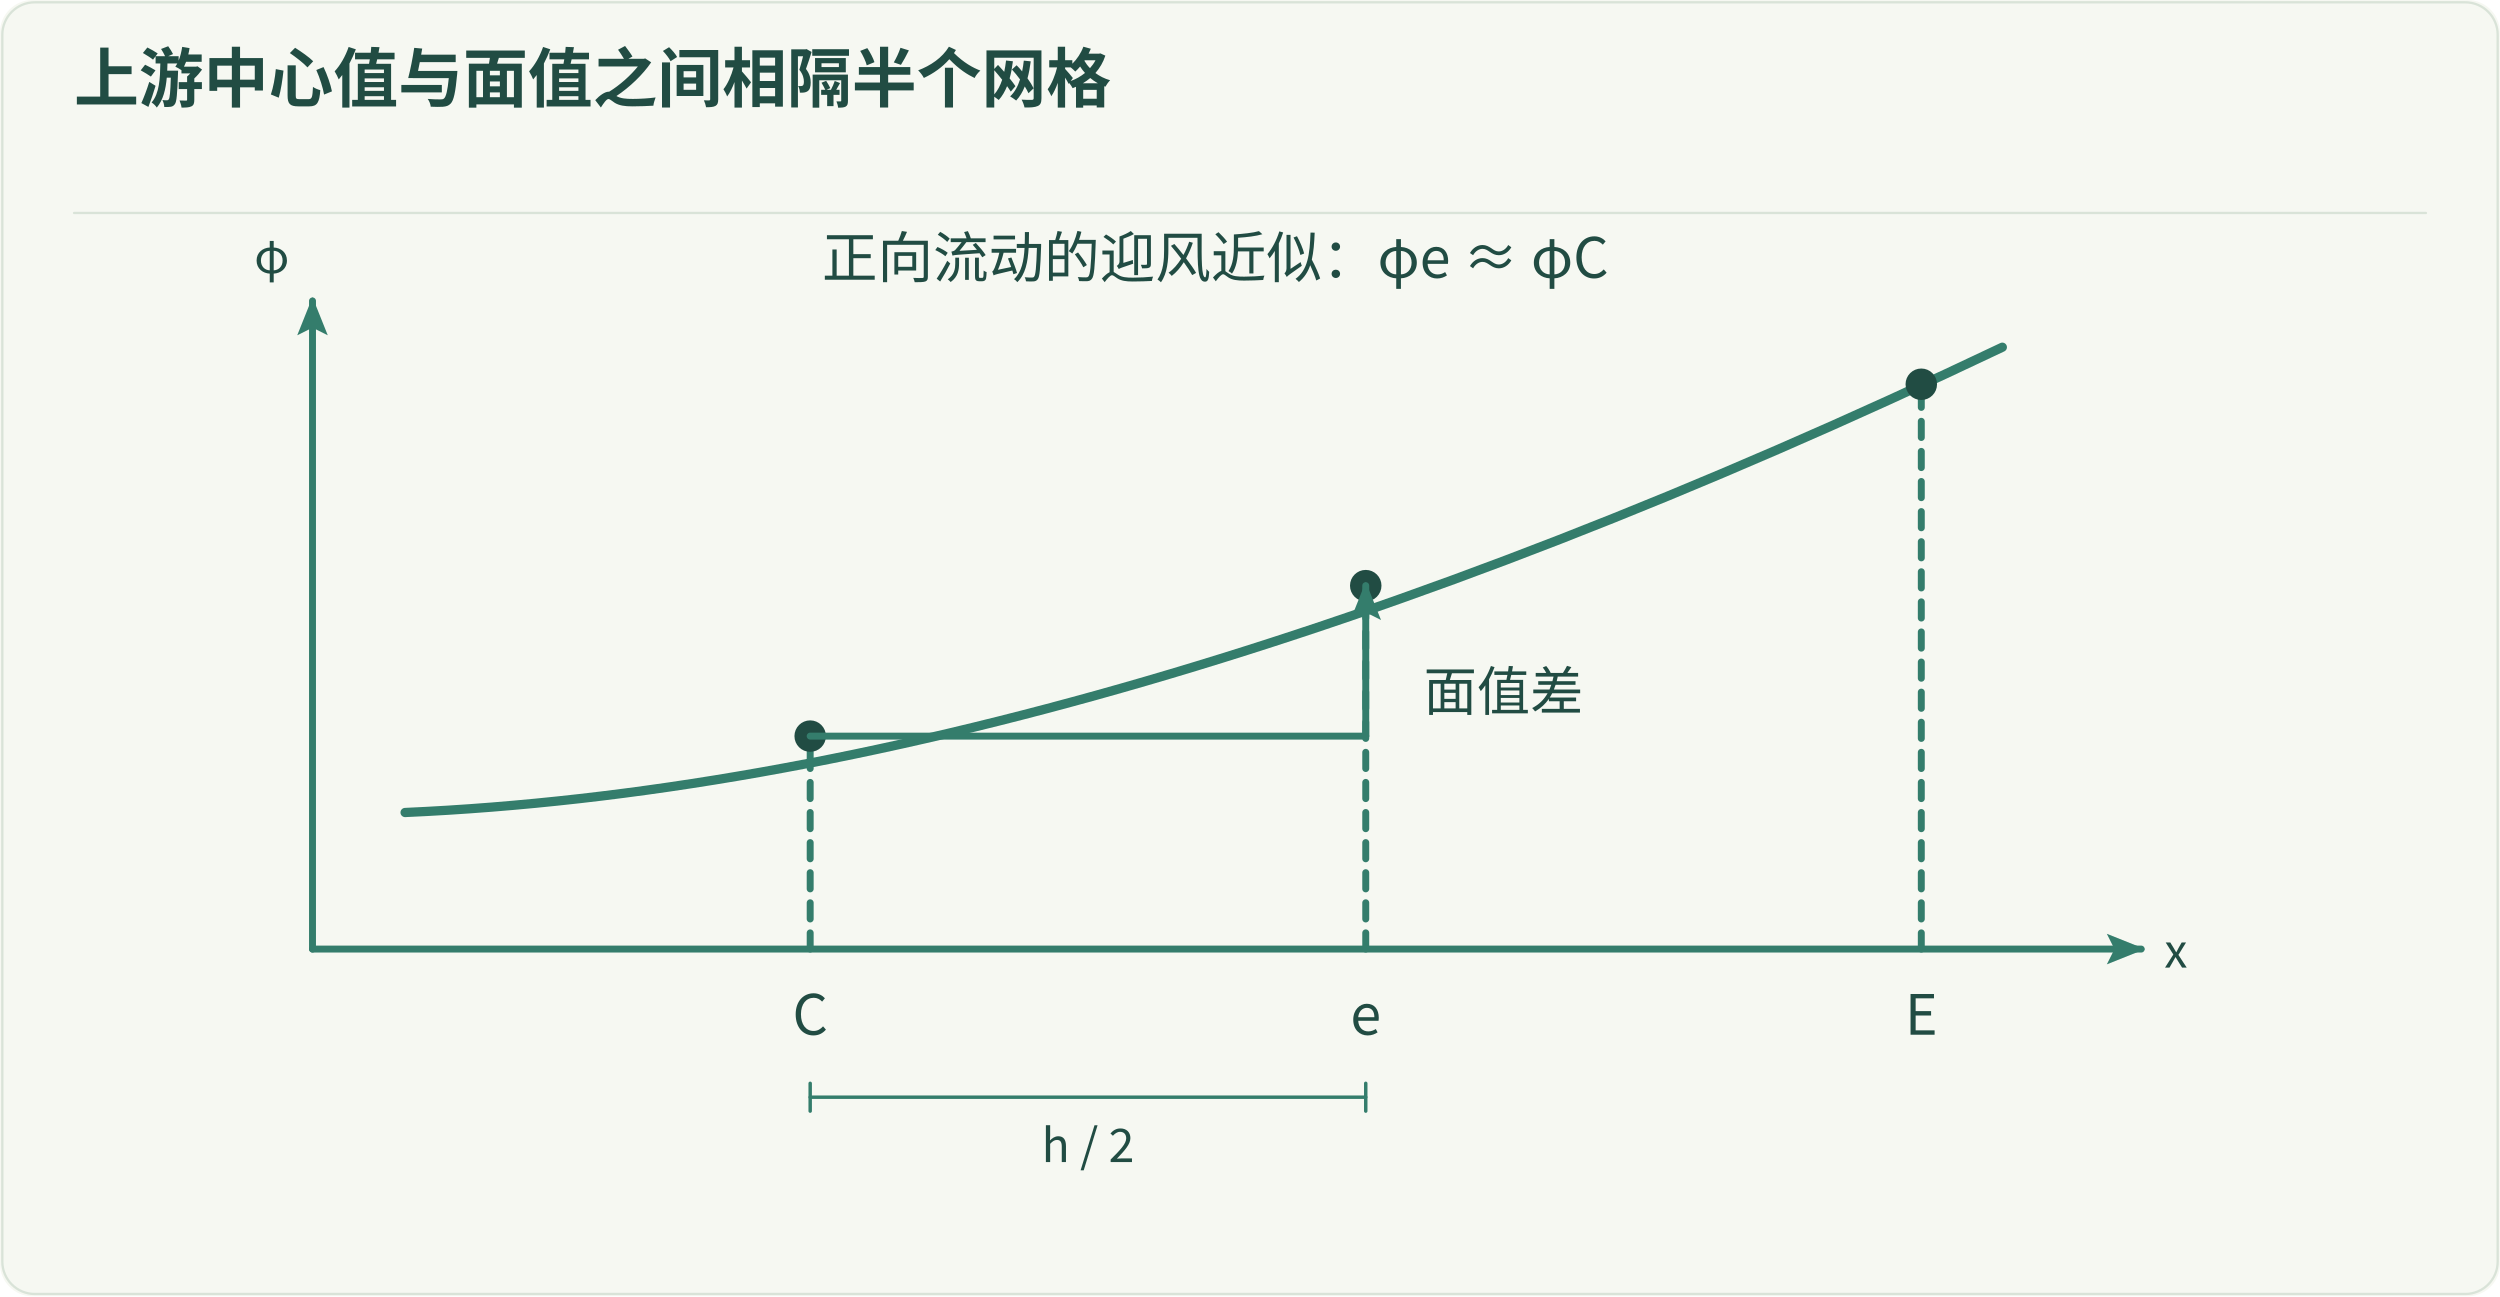
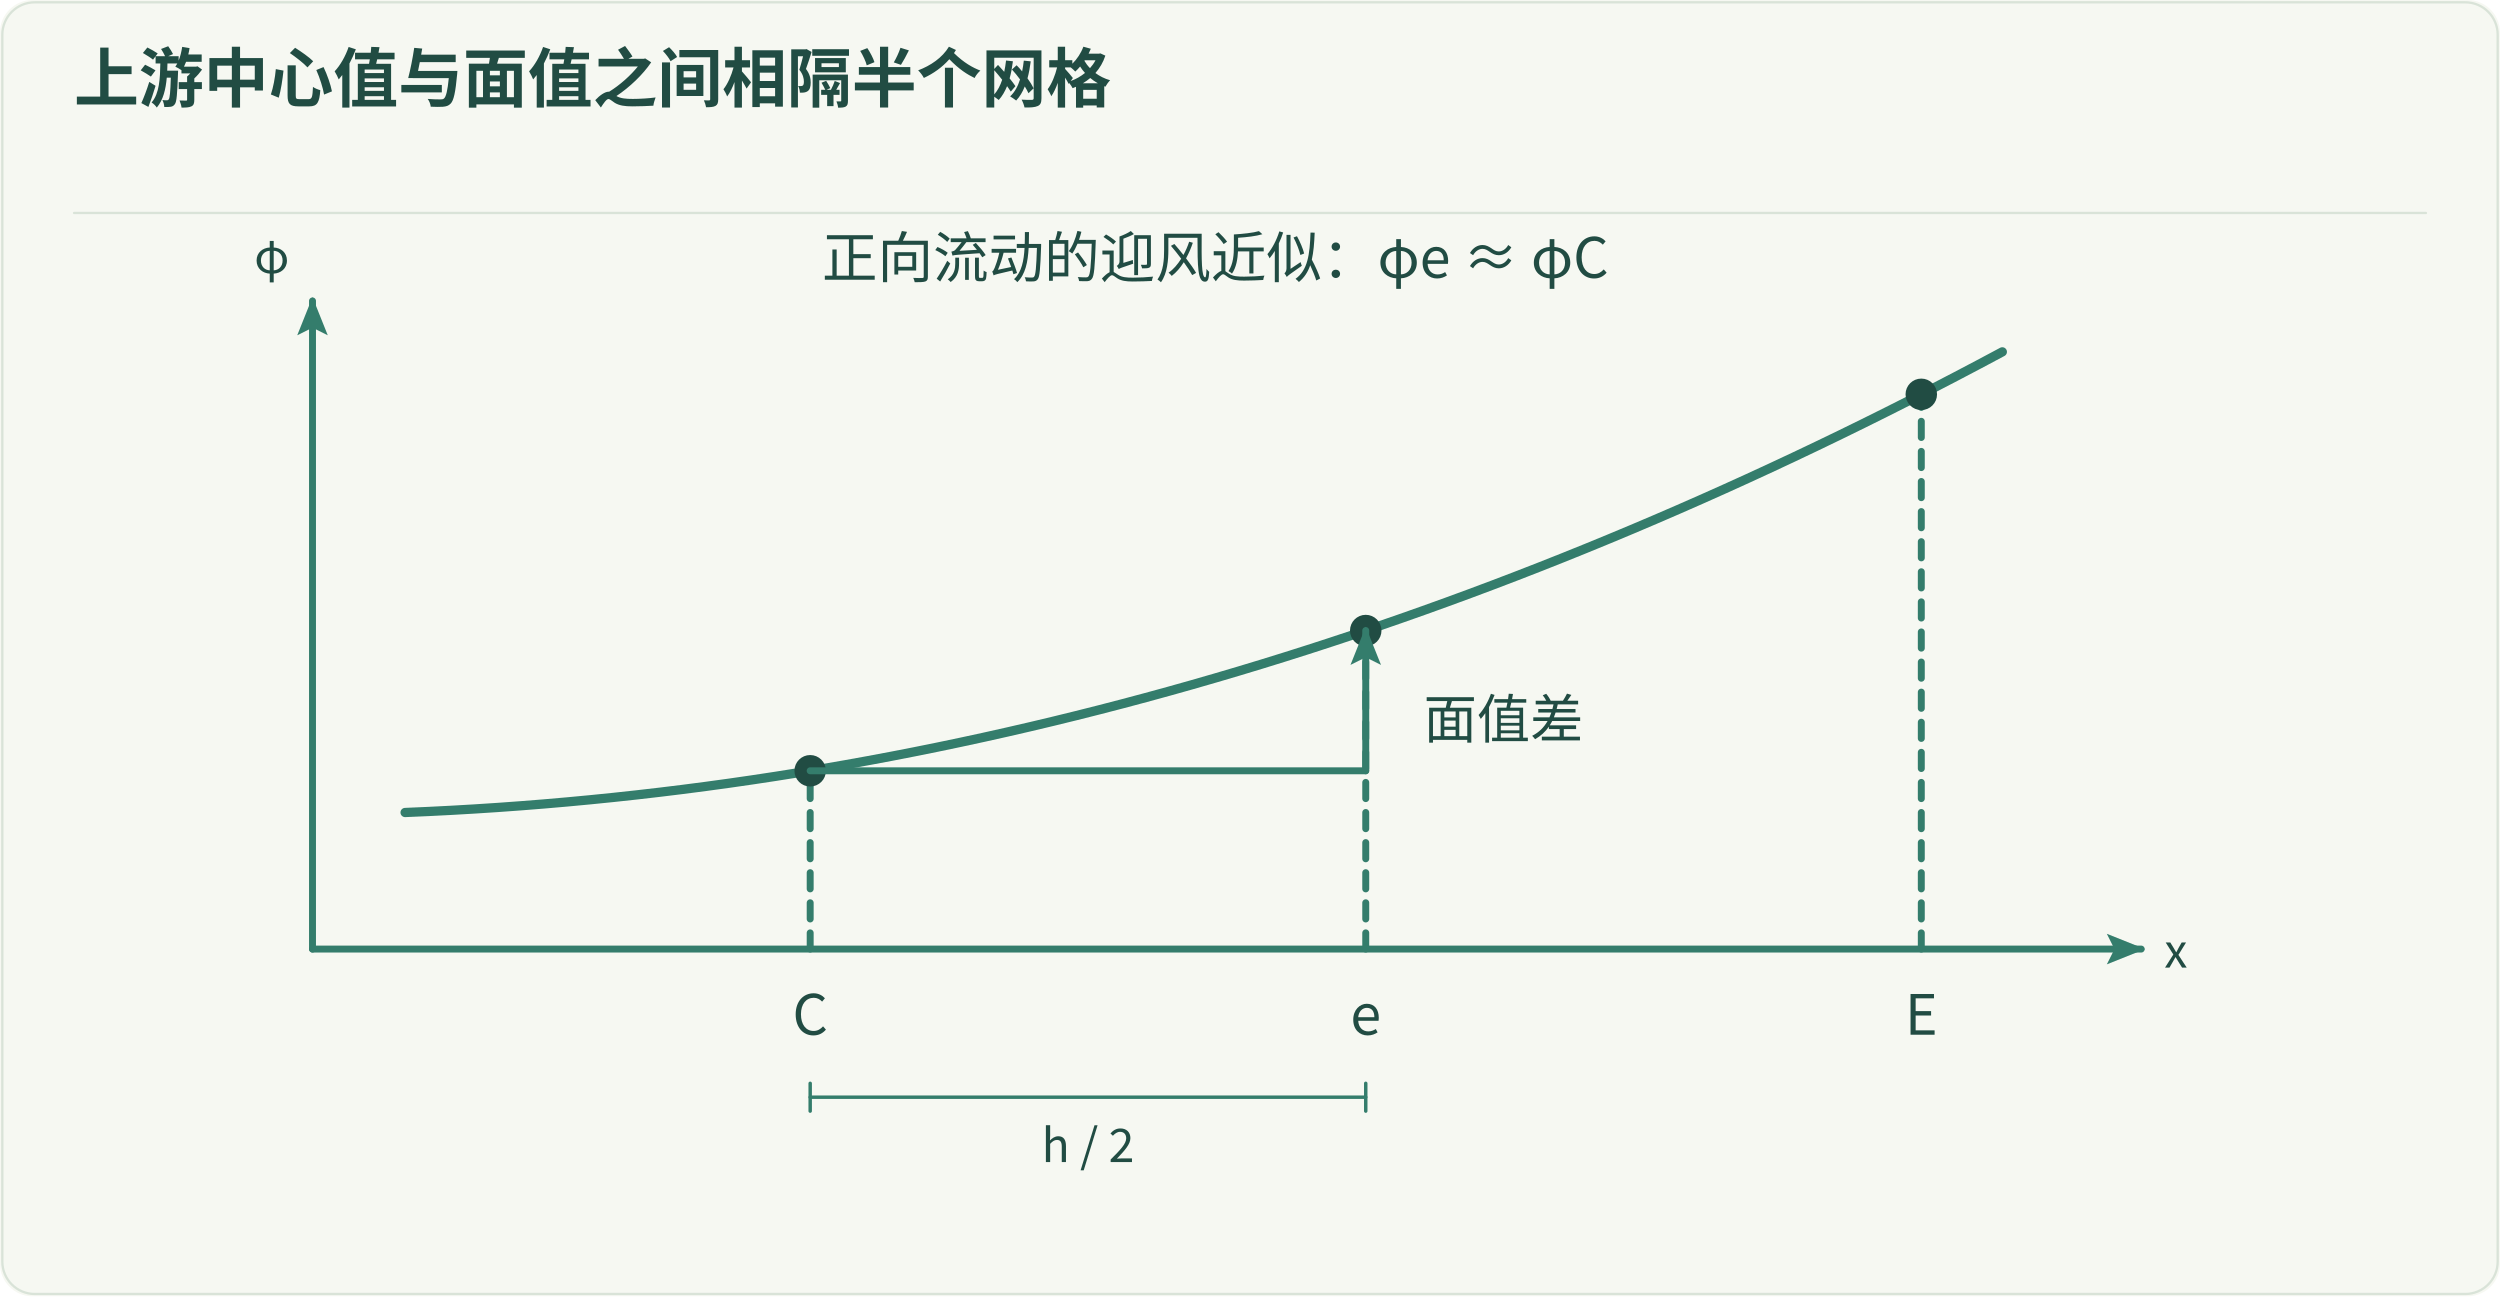
<svg xmlns="http://www.w3.org/2000/svg" viewBox="0 0 1080 560" role="img" aria-labelledby="title desc">
  <defs>
    <marker id="arrow" viewBox="0 0 10 10" refX="9" refY="5" markerWidth="5.5" markerHeight="5.5" orient="auto-start-reverse">
      <path d="M0 1L10 5L0 9L2 5Z" fill="#347d6c" />
    </marker>
    <linearGradient id="fluid" x2="0" y2="1">
      <stop stop-color="#e8f2eb" />
      <stop offset="1" stop-color="#cfe2d7" />
    </linearGradient>
    <linearGradient id="solid" x2="0" y2="1">
      <stop stop-color="#e4ba79" />
      <stop offset="1" stop-color="#c79553" />
    </linearGradient>
    <linearGradient id="material" x2="0" y2="1">
      <stop stop-color="#f1dfc2" />
      <stop offset="1" stop-color="#e4c99f" />
    </linearGradient>
    <style>text{font-variant-numeric:tabular-nums}path,rect,circle{vector-effect:non-scaling-stroke}</style>
  </defs>
  <rect width="1080" height="560" rx="14" fill="#f6f8f2" />
  <rect x="1" y="1" width="1078" height="558" rx="14" fill="none" stroke="#d9e3d8" stroke-width="1" />
  <g font-family="Microsoft YaHei, Noto Sans CJK SC, sans-serif" font-size="22" fill="#214c43" stroke-linejoin="round" stroke-linecap="round">
    <text x="32" y="44" font-size="28" fill="#214c43" text-anchor="start" font-weight="700">上游中心值与面值之间相隔半个网格</text>
    <path d="M32 92 L1048 92" fill="none" stroke="#d9e3d8" stroke-width="1" />
    <path d="M135 410 L925 410" fill="none" stroke="#347d6c" stroke-width="3" marker-end="url(#arrow)" />
    <path d="M135 410 L135 130" fill="none" stroke="#347d6c" stroke-width="3" marker-end="url(#arrow)" />
    <text x="935" y="418" font-size="20" fill="#214c43" text-anchor="start">x</text>
    <text x="125" y="118" font-size="20" fill="#214c43" text-anchor="end">φ</text>
-     <path d="M175 351 Q470 338 865 150" fill="none" stroke="#347d6c" stroke-width="4" />
-     <path d="M350 410 L350 318" fill="none" stroke="#347d6c" stroke-width="3" stroke-dasharray="7 6" />
-     <circle cx="350" cy="318" r="6" fill="#214c43" stroke="#214c43" stroke-width="1.6" />
+     <path d="M175 351.000 L185 350.564 L195 350.056 L205 349.476 L215 348.824 L225 348.100 L235 347.304 L245 346.436 L255 345.496 L265 344.484 L275 343.400 L285 342.244 L295 341.016 L305 339.716 L315 338.344 L325 336.900 L335 335.384 L345 333.796 L355 332.136 L365 330.404 L375 328.600 L385 326.724 L395 324.776 L405 322.756 L415 320.664 L425 318.500 L435 316.264 L445 313.956 L455 311.576 L465 309.124 L475 306.600 L485 304.004 L495 301.336 L505 298.596 L515 295.784 L525 292.900 L535 289.944 L545 286.916 L555 283.816 L565 280.644 L575 277.400 L585 274.084 L595 270.696 L605 267.236 L615 263.704 L625 260.100 L635 256.424 L645 252.676 L655 248.856 L665 244.964 L675 241.000 L685 236.964 L695 232.856 L705 228.676 L715 224.424 L725 220.100 L735 215.704 L745 211.236 L755 206.696 L765 202.084 L775 197.400 L785 192.644 L795 187.816 L805 182.916 L815 177.944 L825 172.900 L835 167.784 L845 162.596 L855 157.336 L865 152.004" fill="none" stroke="#347d6c" stroke-width="4" />
+     <path d="M350 410 L350 332.975" fill="none" stroke="#347d6c" stroke-width="3" stroke-dasharray="7 6" />
+     <circle cx="350" cy="332.975" r="6" fill="#214c43" stroke="#214c43" stroke-width="1.6" />
    <text x="350" y="447" font-size="24" fill="#214c43" text-anchor="middle">C</text>
-     <path d="M590 410 L590 253" fill="none" stroke="#347d6c" stroke-width="3" stroke-dasharray="7 6" />
-     <circle cx="590" cy="253" r="6" fill="#214c43" stroke="#214c43" stroke-width="1.6" />
+     <path d="M590 410 L590 272.399" fill="none" stroke="#347d6c" stroke-width="3" stroke-dasharray="7 6" />
+     <circle cx="590" cy="272.399" r="6" fill="#214c43" stroke="#214c43" stroke-width="1.6" />
    <text x="590" y="447" font-size="24" fill="#214c43" text-anchor="middle">e</text>
-     <path d="M830 410 L830 166" fill="none" stroke="#347d6c" stroke-width="3" stroke-dasharray="7 6" />
-     <circle cx="830" cy="166" r="6" fill="#214c43" stroke="#214c43" stroke-width="1.6" />
+     <path d="M830 410 L830 170.351" fill="none" stroke="#347d6c" stroke-width="3" stroke-dasharray="7 6" />
+     <circle cx="830" cy="170.351" r="6" fill="#214c43" stroke="#214c43" stroke-width="1.6" />
    <text x="830" y="447" font-size="24" fill="#214c43" text-anchor="middle">E</text>
-     <path d="M350 318 L590 318" fill="none" stroke="#347d6c" stroke-width="3" />
-     <path d="M590 318 L590 253" fill="none" stroke="#347d6c" stroke-width="3" marker-end="url(#arrow)" />
-     <text x="615" y="307" font-size="23" fill="#214c43" text-anchor="start">面值差</text>
+     <path d="M350 332.975 L590 332.975" fill="none" stroke="#347d6c" stroke-width="3" />
+     <path d="M590 332.975 L590 272.399" fill="none" stroke="#347d6c" stroke-width="3" marker-end="url(#arrow)" />
+     <text x="615" y="319" font-size="23" fill="#214c43" text-anchor="start">面值差</text>
    <path d="M350 474 L590 474" fill="none" stroke="#347d6c" stroke-width="1.5" />
    <path d="M350 468 L350 480" fill="none" stroke="#347d6c" stroke-width="1.5" />
    <path d="M590 468 L590 480" fill="none" stroke="#347d6c" stroke-width="1.5" />
    <text x="470.0" y="502" font-size="20" fill="#214c43" text-anchor="middle">h / 2</text>
    <text x="525" y="120" font-size="24" fill="#214c43" text-anchor="middle">正向流动的迎风近似：φe ≈ φC</text>
  </g>
</svg>
